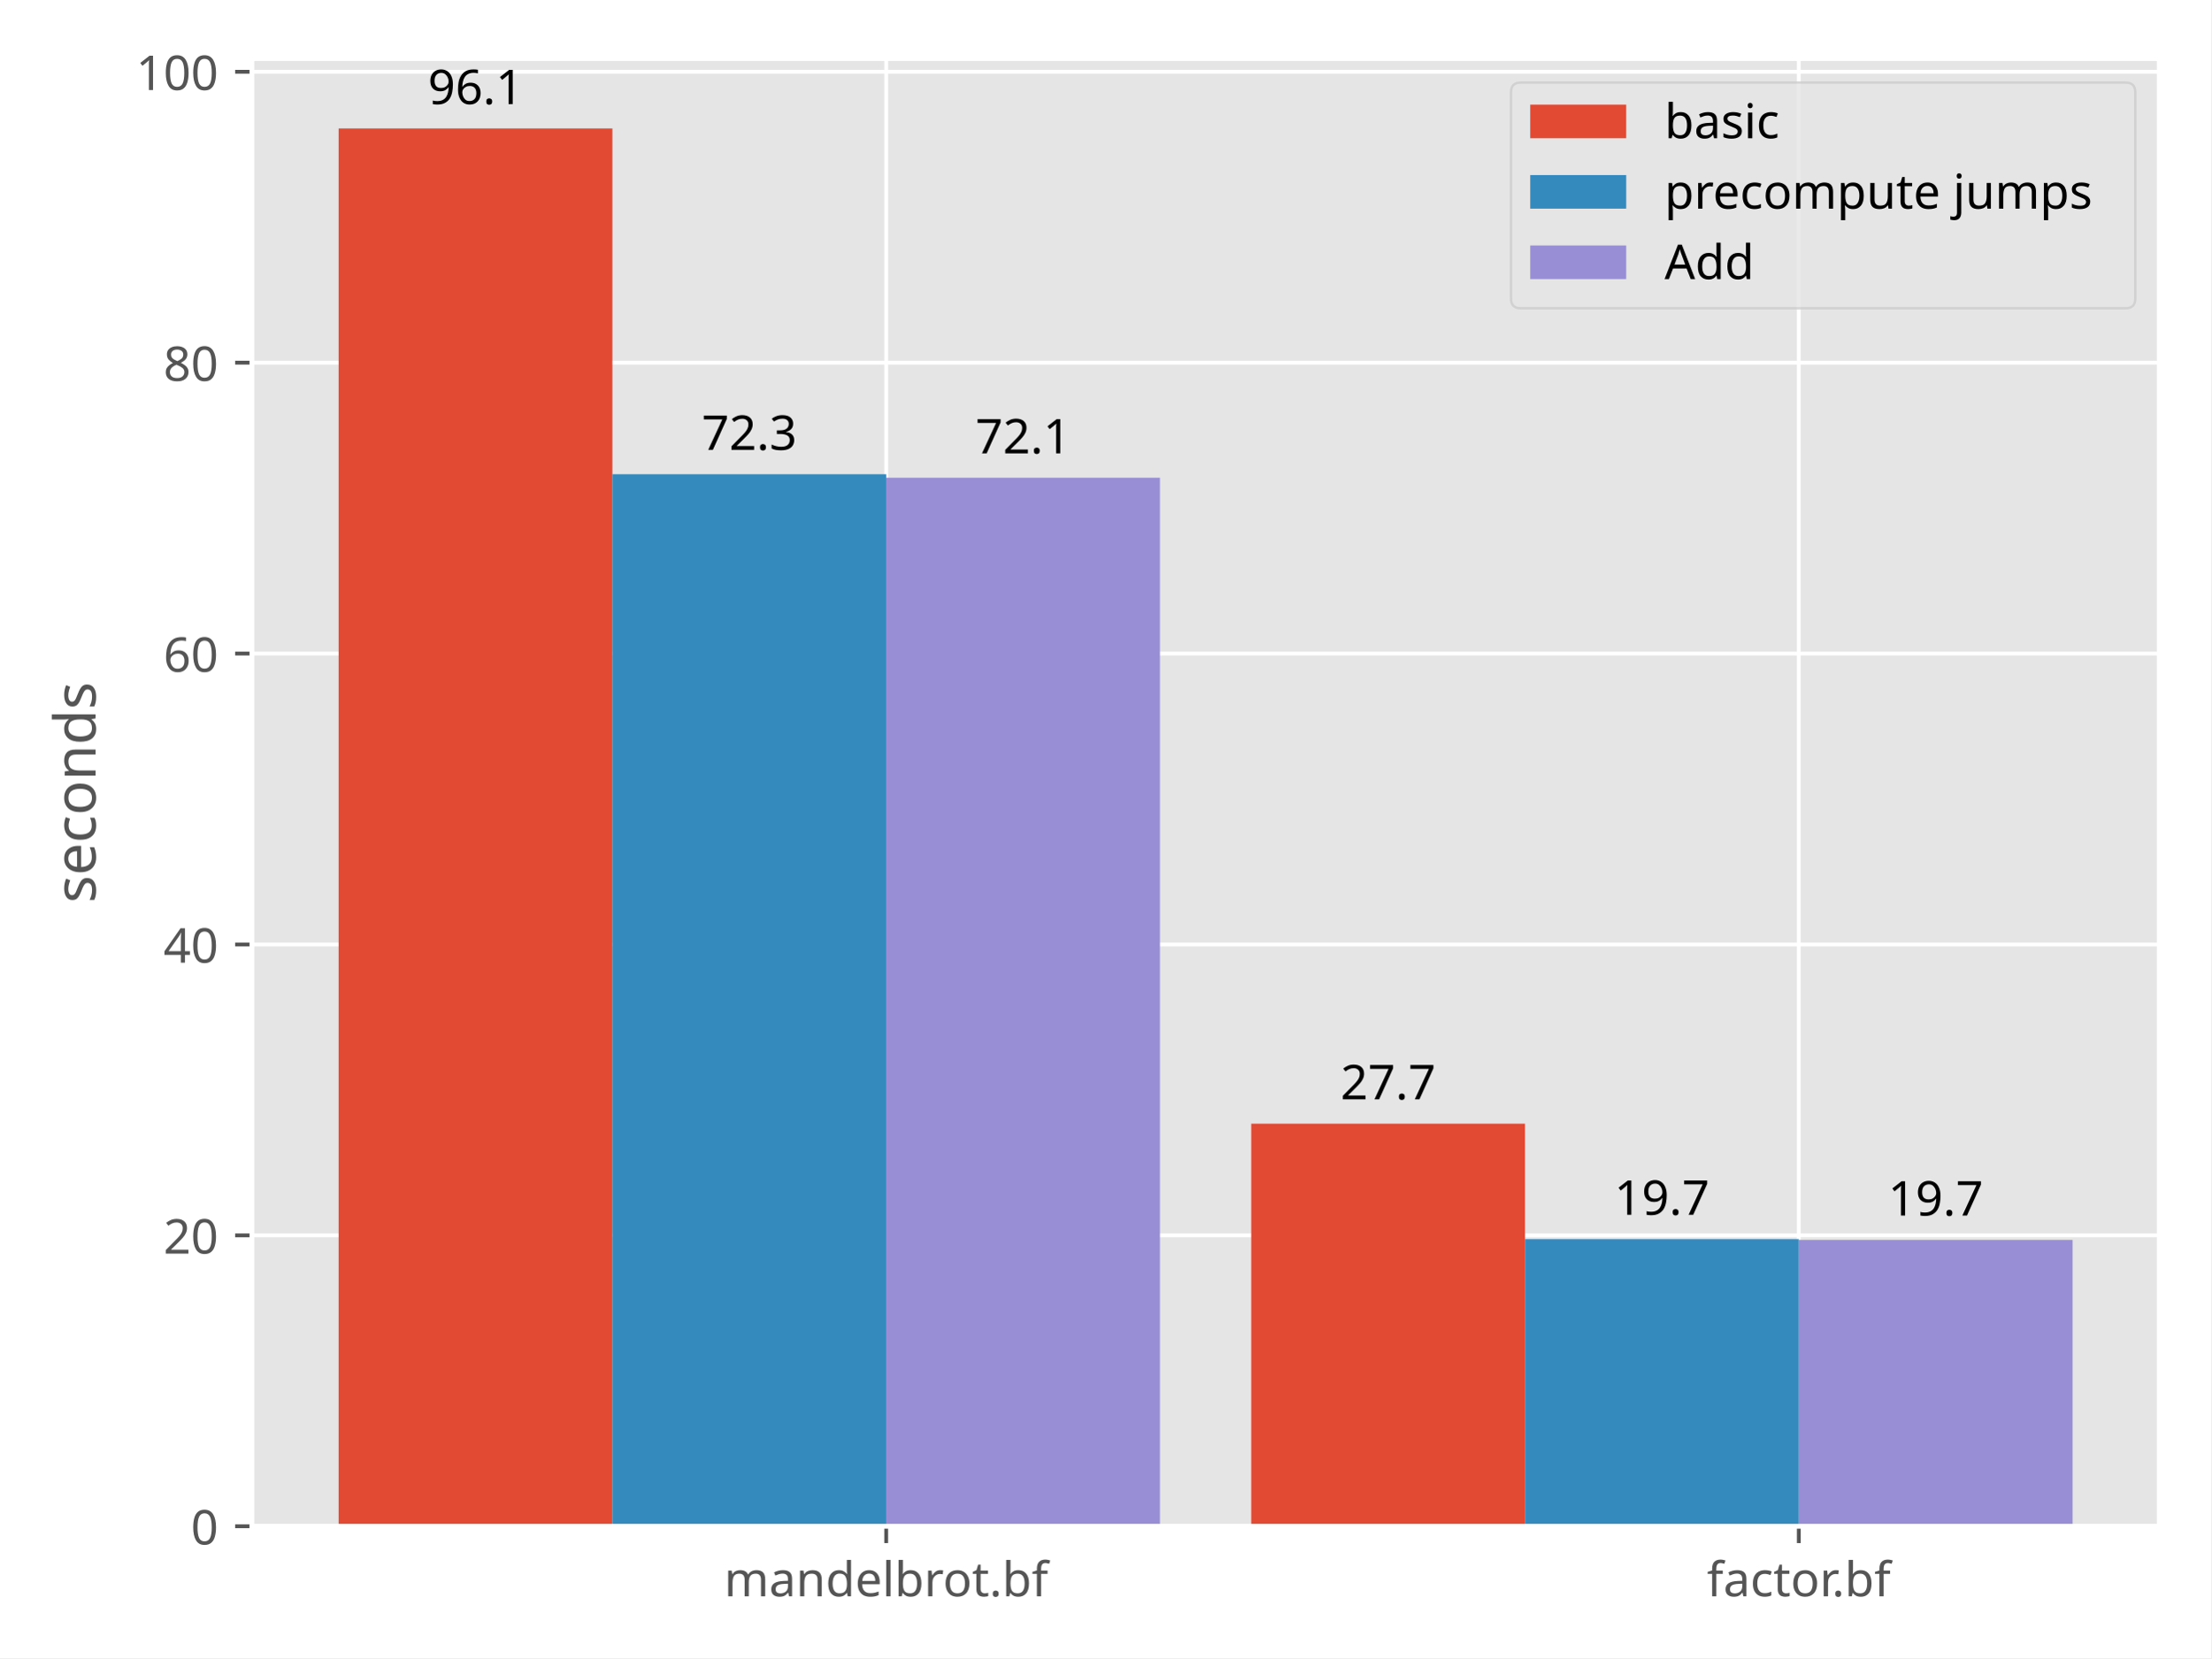
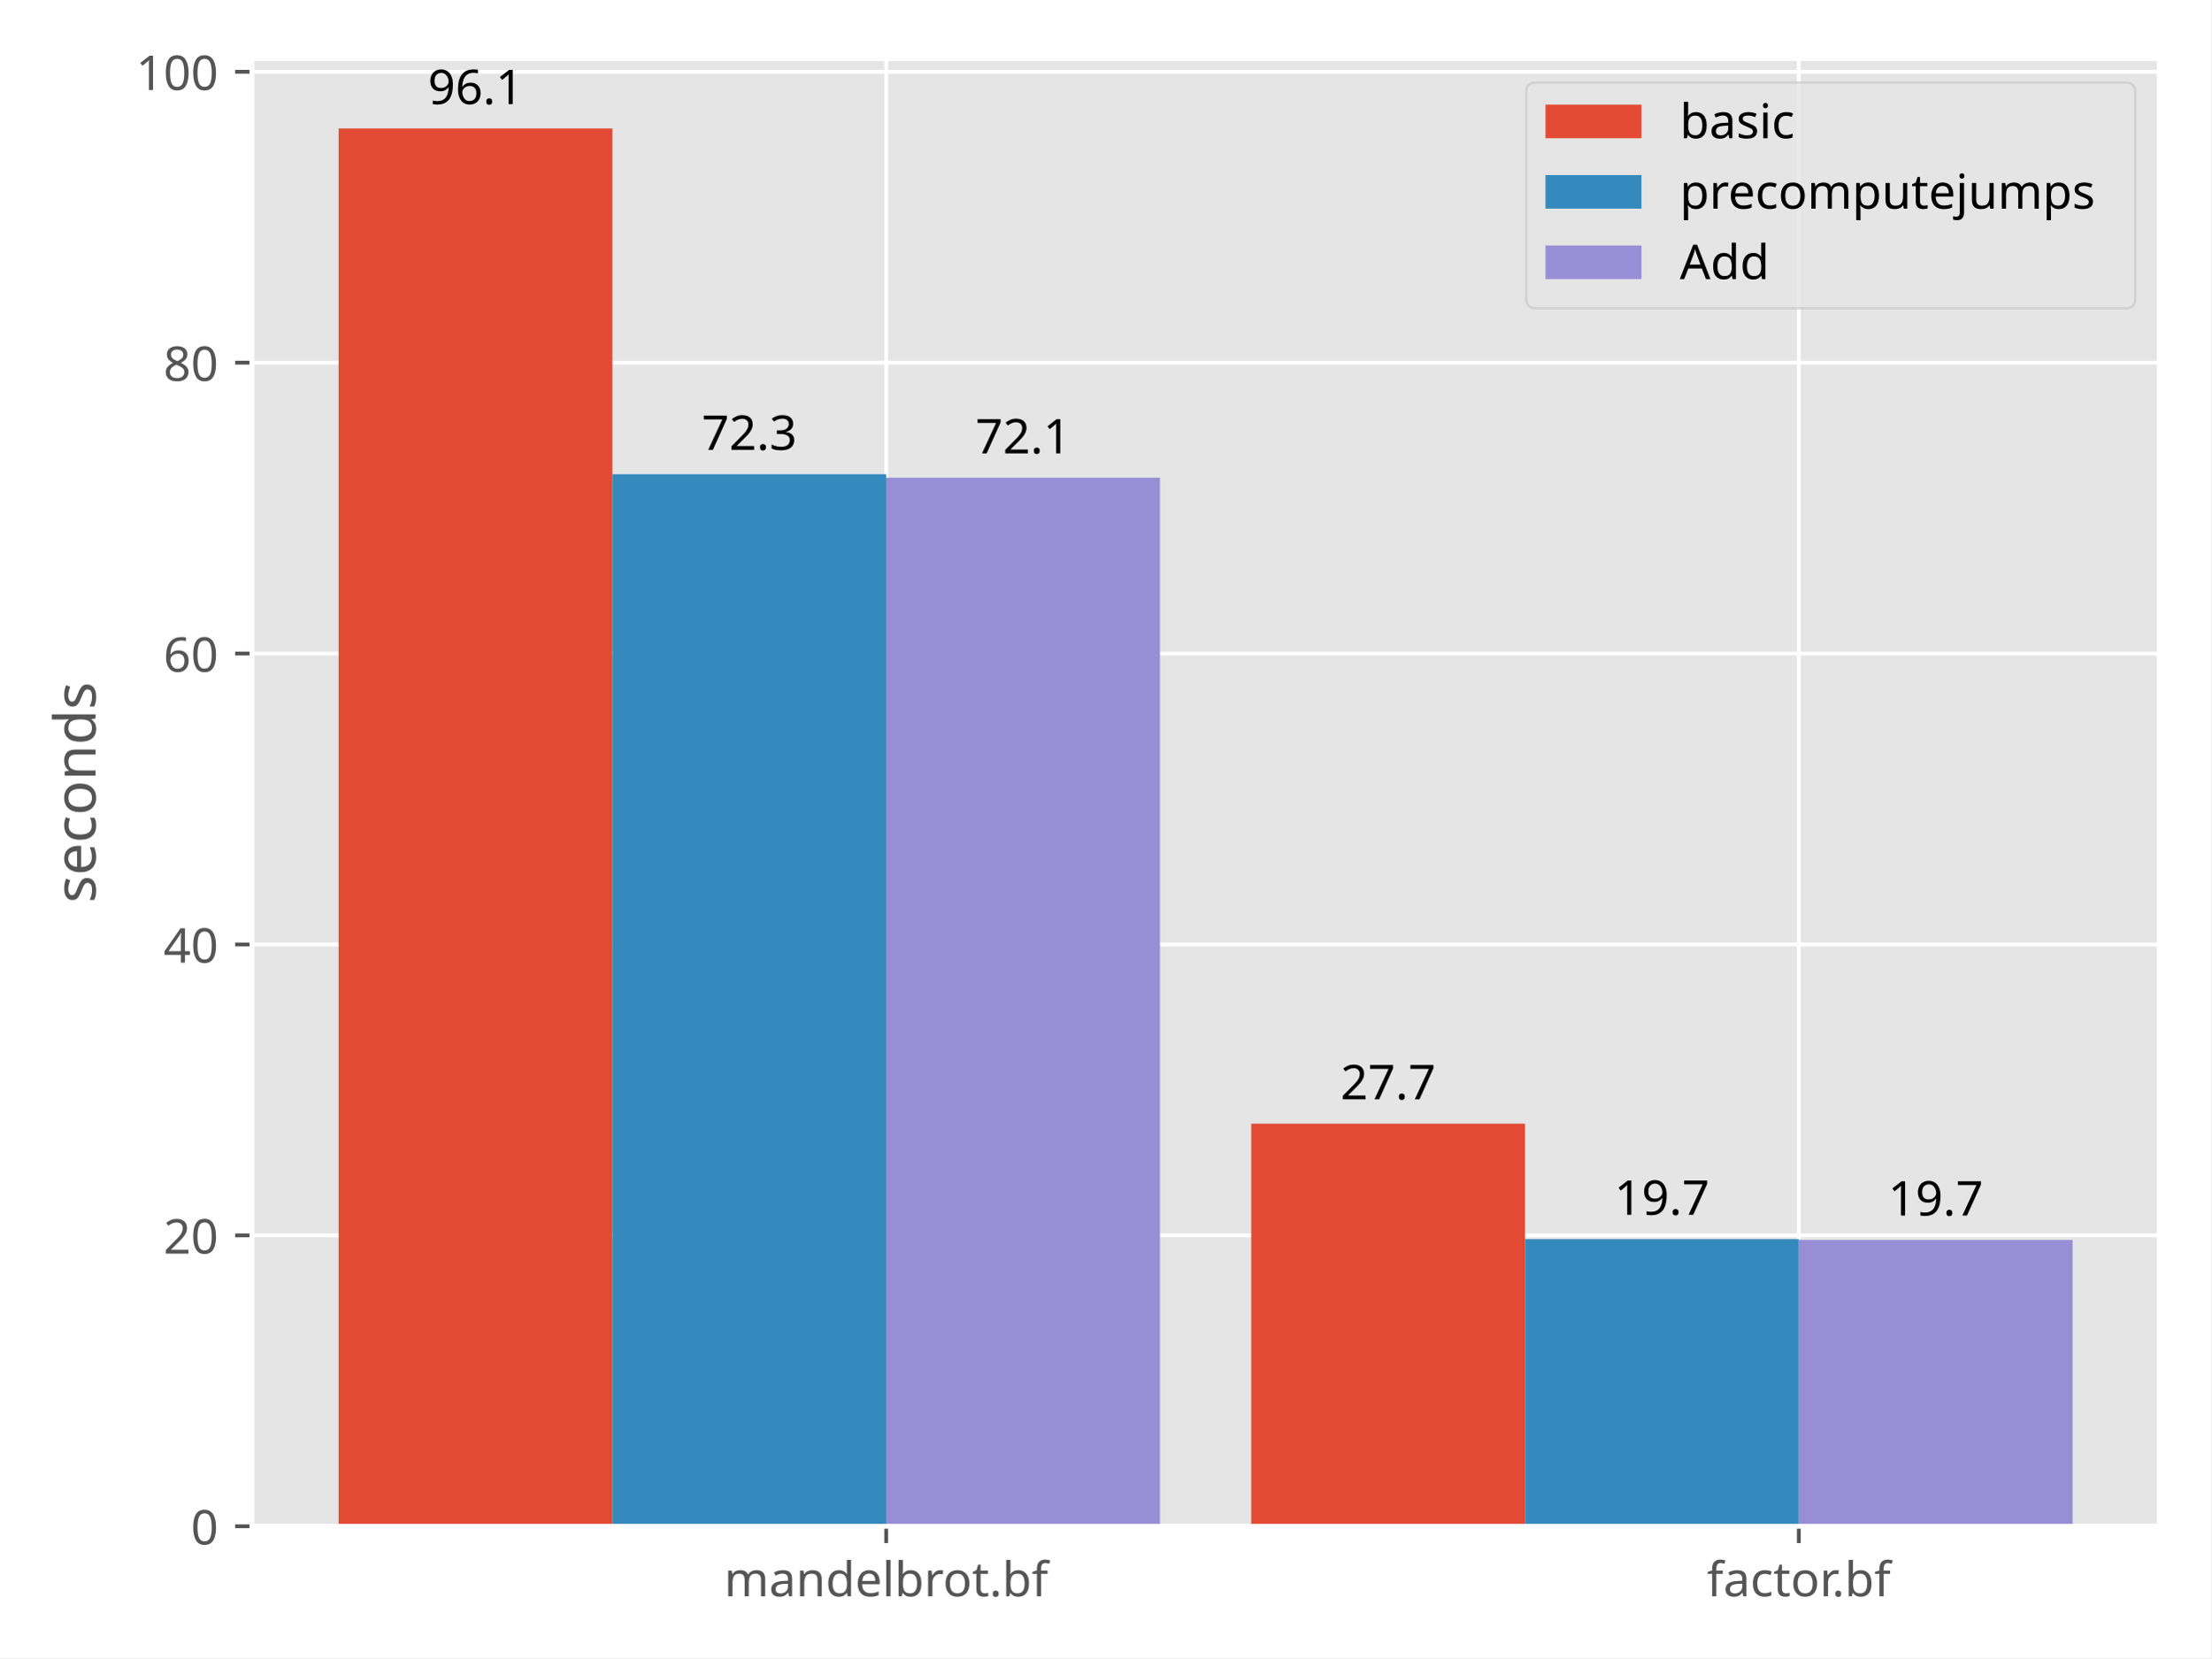
<svg xmlns="http://www.w3.org/2000/svg" xmlns:xlink="http://www.w3.org/1999/xlink" width="460.8pt" height="345.6pt" viewBox="0 0 460.8 345.6" version="1.1">
  <defs>
    <style type="text/css">*{stroke-linejoin: round; stroke-linecap: butt}</style>
  </defs>
  <g id="figure_1">
    <g id="patch_1">
      <path d="M 0 345.6  L 460.8 345.6  L 460.8 0  L 0 0  z " style="fill: #ffffff" />
    </g>
    <g id="axes_1">
      <g id="patch_2">
        <path d="M 52.501 318.122  L 450 318.122  L 450 12.213  L 52.501 12.213  z " style="fill: #e5e5e5" />
      </g>
      <g id="matplotlib.axis_1">
        <g id="xtick_1">
          <g id="line2d_1">
-             <path d="M 184.684 318.122  L 184.684 12.213  " clip-path="url(#p0f3e46baea)" style="fill: none; stroke: #ffffff; stroke-width: 0.8; stroke-linecap: square" />
+             <path d="M 184.684 318.122  L 184.684 12.213  " clip-path="url(#p7272bef656)" style="fill: none; stroke: #ffffff; stroke-width: 0.8; stroke-linecap: square" />
          </g>
          <g id="line2d_2">
            <defs>
-               <path id="m601924922a" d="M 0 0  L 0 3.5  " style="stroke: #555555; stroke-width: 0.8" />
+               <path id="md9956f434b" d="M 0 0  L 0 3.5  " style="stroke: #555555; stroke-width: 0.8" />
            </defs>
            <g>
-               <use xlink:href="#m601924922a" x="184.684" y="318.122" style="fill: #555555; stroke: #555555; stroke-width: 0.8" />
+               <use xlink:href="#md9956f434b" x="184.684" y="318.122" style="fill: #555555; stroke: #555555; stroke-width: 0.8" />
            </g>
          </g>
          <g id="text_1">
            <text style="fill: #555555; font: 10px 'Verdana'; text-anchor: middle" x="184.684" y="332.72" transform="rotate(-0, 184.6838, 332.7203)">mandelbrot.bf</text>
          </g>
        </g>
        <g id="xtick_2">
          <g id="line2d_3">
-             <path d="M 374.875 318.122  L 374.875 12.213  " clip-path="url(#p0f3e46baea)" style="fill: none; stroke: #ffffff; stroke-width: 0.8; stroke-linecap: square" />
+             <path d="M 374.875 318.122  L 374.875 12.213  " clip-path="url(#p7272bef656)" style="fill: none; stroke: #ffffff; stroke-width: 0.8; stroke-linecap: square" />
          </g>
          <g id="line2d_4">
            <g>
-               <use xlink:href="#m601924922a" x="374.875" y="318.122" style="fill: #555555; stroke: #555555; stroke-width: 0.8" />
+               <use xlink:href="#md9956f434b" x="374.875" y="318.122" style="fill: #555555; stroke: #555555; stroke-width: 0.8" />
            </g>
          </g>
          <g id="text_2">
            <text style="fill: #555555; font: 10px 'Verdana'; text-anchor: middle" x="374.875" y="332.72" transform="rotate(-0, 374.8746, 332.7203)">factor.bf</text>
          </g>
        </g>
      </g>
      <g id="matplotlib.axis_2">
        <g id="ytick_1">
          <g id="line2d_5">
-             <path d="M 52.501 318.122  L 450 318.122  " clip-path="url(#p0f3e46baea)" style="fill: none; stroke: #ffffff; stroke-width: 0.8; stroke-linecap: square" />
+             <path d="M 52.501 318.122  L 450 318.122  " clip-path="url(#p7272bef656)" style="fill: none; stroke: #ffffff; stroke-width: 0.8; stroke-linecap: square" />
          </g>
          <g id="line2d_6">
            <defs>
-               <path id="m217792c4bd" d="M 0 0  L -3.5 0  " style="stroke: #555555; stroke-width: 0.8" />
+               <path id="mf716fc9c56" d="M 0 0  L -3.5 0  " style="stroke: #555555; stroke-width: 0.8" />
            </defs>
            <g>
-               <use xlink:href="#m217792c4bd" x="52.501" y="318.122" style="fill: #555555; stroke: #555555; stroke-width: 0.8" />
+               <use xlink:href="#mf716fc9c56" x="52.501" y="318.122" style="fill: #555555; stroke: #555555; stroke-width: 0.8" />
            </g>
          </g>
          <g id="text_3">
            <text style="fill: #555555; font: 10px 'Verdana'; text-anchor: end" x="45.501" y="321.921" transform="rotate(-0, 45.50125, 321.9211)">0</text>
          </g>
        </g>
        <g id="ytick_2">
          <g id="line2d_7">
-             <path d="M 52.501 257.489  L 450 257.489  " clip-path="url(#p0f3e46baea)" style="fill: none; stroke: #ffffff; stroke-width: 0.8; stroke-linecap: square" />
+             <path d="M 52.501 257.489  L 450 257.489  " clip-path="url(#p7272bef656)" style="fill: none; stroke: #ffffff; stroke-width: 0.8; stroke-linecap: square" />
          </g>
          <g id="line2d_8">
            <g>
-               <use xlink:href="#m217792c4bd" x="52.501" y="257.489" style="fill: #555555; stroke: #555555; stroke-width: 0.8" />
+               <use xlink:href="#mf716fc9c56" x="52.501" y="257.489" style="fill: #555555; stroke: #555555; stroke-width: 0.8" />
            </g>
          </g>
          <g id="text_4">
            <text style="fill: #555555; font: 10px 'Verdana'; text-anchor: end" x="45.501" y="261.288" transform="rotate(-0, 45.50125, 261.288)">20</text>
          </g>
        </g>
        <g id="ytick_3">
          <g id="line2d_9">
-             <path d="M 52.501 196.856  L 450 196.856  " clip-path="url(#p0f3e46baea)" style="fill: none; stroke: #ffffff; stroke-width: 0.8; stroke-linecap: square" />
+             <path d="M 52.501 196.856  L 450 196.856  " clip-path="url(#p7272bef656)" style="fill: none; stroke: #ffffff; stroke-width: 0.8; stroke-linecap: square" />
          </g>
          <g id="line2d_10">
            <g>
-               <use xlink:href="#m217792c4bd" x="52.501" y="196.856" style="fill: #555555; stroke: #555555; stroke-width: 0.8" />
+               <use xlink:href="#mf716fc9c56" x="52.501" y="196.856" style="fill: #555555; stroke: #555555; stroke-width: 0.8" />
            </g>
          </g>
          <g id="text_5">
            <text style="fill: #555555; font: 10px 'Verdana'; text-anchor: end" x="45.501" y="200.655" transform="rotate(-0, 45.50125, 200.6548)">40</text>
          </g>
        </g>
        <g id="ytick_4">
          <g id="line2d_11">
-             <path d="M 52.501 136.222  L 450 136.222  " clip-path="url(#p0f3e46baea)" style="fill: none; stroke: #ffffff; stroke-width: 0.8; stroke-linecap: square" />
+             <path d="M 52.501 136.222  L 450 136.222  " clip-path="url(#p7272bef656)" style="fill: none; stroke: #ffffff; stroke-width: 0.8; stroke-linecap: square" />
          </g>
          <g id="line2d_12">
            <g>
-               <use xlink:href="#m217792c4bd" x="52.501" y="136.222" style="fill: #555555; stroke: #555555; stroke-width: 0.8" />
+               <use xlink:href="#mf716fc9c56" x="52.501" y="136.222" style="fill: #555555; stroke: #555555; stroke-width: 0.8" />
            </g>
          </g>
          <g id="text_6">
            <text style="fill: #555555; font: 10px 'Verdana'; text-anchor: end" x="45.501" y="140.022" transform="rotate(-0, 45.50125, 140.0217)">60</text>
          </g>
        </g>
        <g id="ytick_5">
          <g id="line2d_13">
-             <path d="M 52.501 75.589  L 450 75.589  " clip-path="url(#p0f3e46baea)" style="fill: none; stroke: #ffffff; stroke-width: 0.8; stroke-linecap: square" />
+             <path d="M 52.501 75.589  L 450 75.589  " clip-path="url(#p7272bef656)" style="fill: none; stroke: #ffffff; stroke-width: 0.8; stroke-linecap: square" />
          </g>
          <g id="line2d_14">
            <g>
-               <use xlink:href="#m217792c4bd" x="52.501" y="75.589" style="fill: #555555; stroke: #555555; stroke-width: 0.8" />
+               <use xlink:href="#mf716fc9c56" x="52.501" y="75.589" style="fill: #555555; stroke: #555555; stroke-width: 0.8" />
            </g>
          </g>
          <g id="text_7">
            <text style="fill: #555555; font: 10px 'Verdana'; text-anchor: end" x="45.501" y="79.389" transform="rotate(-0, 45.50125, 79.38852)">80</text>
          </g>
        </g>
        <g id="ytick_6">
          <g id="line2d_15">
-             <path d="M 52.501 14.956  L 450 14.956  " clip-path="url(#p0f3e46baea)" style="fill: none; stroke: #ffffff; stroke-width: 0.8; stroke-linecap: square" />
+             <path d="M 52.501 14.956  L 450 14.956  " clip-path="url(#p7272bef656)" style="fill: none; stroke: #ffffff; stroke-width: 0.8; stroke-linecap: square" />
          </g>
          <g id="line2d_16">
            <g>
-               <use xlink:href="#m217792c4bd" x="52.501" y="14.956" style="fill: #555555; stroke: #555555; stroke-width: 0.8" />
+               <use xlink:href="#mf716fc9c56" x="52.501" y="14.956" style="fill: #555555; stroke: #555555; stroke-width: 0.8" />
            </g>
          </g>
          <g id="text_8">
            <text style="fill: #555555; font: 10px 'Verdana'; text-anchor: end" x="45.501" y="18.755" transform="rotate(-0, 45.50125, 18.75537)">100</text>
          </g>
        </g>
        <g id="text_9">
          <text style="fill: #555555; font: 12px 'Verdana'; text-anchor: middle" x="19.918" y="165.167" transform="rotate(-90, 19.91812, 165.1672)">seconds</text>
        </g>
      </g>
      <g id="patch_3">
-         <path d="M 70.569 318.122  L 127.627 318.122  L 127.627 26.78  L 70.569 26.78  z " clip-path="url(#p0f3e46baea)" style="fill: #e24a33" />
+         <path d="M 70.569 318.122  L 127.627 318.122  L 127.627 26.78  L 70.569 26.78  z " clip-path="url(#p7272bef656)" style="fill: #e24a33" />
      </g>
      <g id="patch_4">
-         <path d="M 260.76 318.122  L 317.817 318.122  L 317.817 234.206  L 260.76 234.206  z " clip-path="url(#p0f3e46baea)" style="fill: #e24a33" />
+         <path d="M 260.76 318.122  L 317.817 318.122  L 317.817 234.206  L 260.76 234.206  z " clip-path="url(#p7272bef656)" style="fill: #e24a33" />
      </g>
      <g id="patch_5">
-         <path d="M 127.627 318.122  L 184.684 318.122  L 184.684 98.842  L 127.627 98.842  z " clip-path="url(#p0f3e46baea)" style="fill: #348abd" />
+         <path d="M 127.627 318.122  L 184.684 318.122  L 184.684 98.842  L 127.627 98.842  z " clip-path="url(#p7272bef656)" style="fill: #348abd" />
      </g>
      <g id="patch_6">
-         <path d="M 317.817 318.122  L 374.875 318.122  L 374.875 258.277  L 317.817 258.277  z " clip-path="url(#p0f3e46baea)" style="fill: #348abd" />
+         <path d="M 317.817 318.122  L 374.875 318.122  L 374.875 258.277  L 317.817 258.277  z " clip-path="url(#p7272bef656)" style="fill: #348abd" />
      </g>
      <g id="patch_7">
-         <path d="M 184.684 318.122  L 241.741 318.122  L 241.741 99.57  L 184.684 99.57  z " clip-path="url(#p0f3e46baea)" style="fill: #988ed5" />
+         <path d="M 184.684 318.122  L 241.741 318.122  L 241.741 99.57  L 184.684 99.57  z " clip-path="url(#p7272bef656)" style="fill: #988ed5" />
      </g>
      <g id="patch_8">
-         <path d="M 374.875 318.122  L 431.932 318.122  L 431.932 258.435  L 374.875 258.435  z " clip-path="url(#p0f3e46baea)" style="fill: #988ed5" />
+         <path d="M 374.875 318.122  L 431.932 318.122  L 431.932 258.435  L 374.875 258.435  z " clip-path="url(#p7272bef656)" style="fill: #988ed5" />
      </g>
      <g id="patch_9">
        <path d="M 52.501 318.122  L 52.501 12.213  " style="fill: none; stroke: #ffffff; stroke-linejoin: miter; stroke-linecap: square" />
      </g>
      <g id="patch_10">
        <path d="M 450 318.122  L 450 12.213  " style="fill: none; stroke: #ffffff; stroke-linejoin: miter; stroke-linecap: square" />
      </g>
      <g id="patch_11">
        <path d="M 52.501 318.122  L 450 318.122  " style="fill: none; stroke: #ffffff; stroke-linejoin: miter; stroke-linecap: square" />
      </g>
      <g id="patch_12">
        <path d="M 52.501 12.213  L 450 12.213  " style="fill: none; stroke: #ffffff; stroke-linejoin: miter; stroke-linecap: square" />
      </g>
      <g id="text_10">
        <text style="font: 10px 'Verdana'; text-anchor: middle" x="99.098" y="21.7" transform="rotate(-0, 99.09799, 21.69993)">96.1</text>
      </g>
      <g id="text_11">
        <text style="font: 10px 'Verdana'; text-anchor: middle" x="289.289" y="229.126" transform="rotate(-0, 289.2888, 229.1259)">27.7</text>
      </g>
      <g id="text_12">
        <text style="font: 10px 'Verdana'; text-anchor: middle" x="156.155" y="93.762" transform="rotate(-0, 156.1552, 93.76242)">72.3</text>
      </g>
      <g id="text_13">
        <text style="font: 10px 'Verdana'; text-anchor: middle" x="346.346" y="253.197" transform="rotate(-0, 346.346, 253.1973)">19.7</text>
      </g>
      <g id="text_14">
        <text style="font: 10px 'Verdana'; text-anchor: middle" x="213.212" y="94.49" transform="rotate(-0, 213.2125, 94.49002)">72.1</text>
      </g>
      <g id="text_15">
        <text style="font: 10px 'Verdana'; text-anchor: middle" x="403.403" y="253.355" transform="rotate(-0, 403.4033, 253.3549)">19.7</text>
      </g>
      <g id="legend_1">
        <g id="patch_13">
-           <path d="M 316.903 64.247  L 443 64.247  Q 445 64.247 445 62.247  L 445 19.213  Q 445 17.213 443 17.213  L 316.903 17.213  Q 314.903 17.213 314.903 19.213  L 314.903 62.247  Q 314.903 64.247 316.903 64.247  z " style="fill: #e5e5e5; opacity: 0.8; stroke: #cccccc; stroke-width: 0.5; stroke-linejoin: miter" />
+           <path d="M 320.081 64.247  L 443 64.247  Q 445 64.247 445 62.247  L 445 19.213  Q 445 17.213 443 17.213  L 320.081 17.213  Q 318.081 17.213 318.081 19.213  L 318.081 62.247  Q 318.081 64.247 320.081 64.247  z " style="fill: #e5e5e5; opacity: 0.8; stroke: #cccccc; stroke-width: 0.5; stroke-linejoin: miter" />
        </g>
        <g id="patch_14">
-           <path d="M 318.903 28.811  L 338.903 28.811  L 338.903 21.811  L 318.903 21.811  z " style="fill: #e24a33" />
+           <path d="M 322.081 28.811  L 342.081 28.811  L 342.081 21.811  L 322.081 21.811  z " style="fill: #e24a33" />
        </g>
        <g id="text_16">
-           <text style="font: 10px 'Verdana'; text-anchor: start" x="346.903" y="28.811" transform="rotate(-0, 346.9031, 28.81094)">basic</text>
+           <text style="font: 10px 'Verdana'; text-anchor: start" x="350.081" y="28.811" transform="rotate(-0, 350.0813, 28.81094)">basic</text>
        </g>
        <g id="patch_15">
-           <path d="M 318.903 43.489  L 338.903 43.489  L 338.903 36.489  L 318.903 36.489  z " style="fill: #348abd" />
+           <path d="M 322.081 43.489  L 342.081 43.489  L 342.081 36.489  L 322.081 36.489  z " style="fill: #348abd" />
        </g>
        <g id="text_17">
-           <text style="font: 10px 'Verdana'; text-anchor: start" x="346.903" y="43.489" transform="rotate(-0, 346.9031, 43.48907)">precompute jumps</text>
+           <text style="font: 10px 'Verdana'; text-anchor: start" x="350.081" y="43.489" transform="rotate(-0, 350.0813, 43.48907)">precomputejumps</text>
        </g>
        <g id="patch_16">
-           <path d="M 318.903 58.167  L 338.903 58.167  L 338.903 51.167  L 318.903 51.167  z " style="fill: #988ed5" />
+           <path d="M 322.081 58.167  L 342.081 58.167  L 342.081 51.167  L 322.081 51.167  z " style="fill: #988ed5" />
        </g>
        <g id="text_18">
-           <text style="font: 10px 'Verdana'; text-anchor: start" x="346.903" y="58.167" transform="rotate(-0, 346.9031, 58.16719)">Add</text>
+           <text style="font: 10px 'Verdana'; text-anchor: start" x="350.081" y="58.167" transform="rotate(-0, 350.0813, 58.16719)">Add</text>
        </g>
      </g>
    </g>
  </g>
  <defs>
-     <clipPath id="p0f3e46baea">
+     <clipPath id="p7272bef656">
      <rect x="52.501" y="12.213" width="397.499" height="305.909" />
    </clipPath>
  </defs>
</svg>
